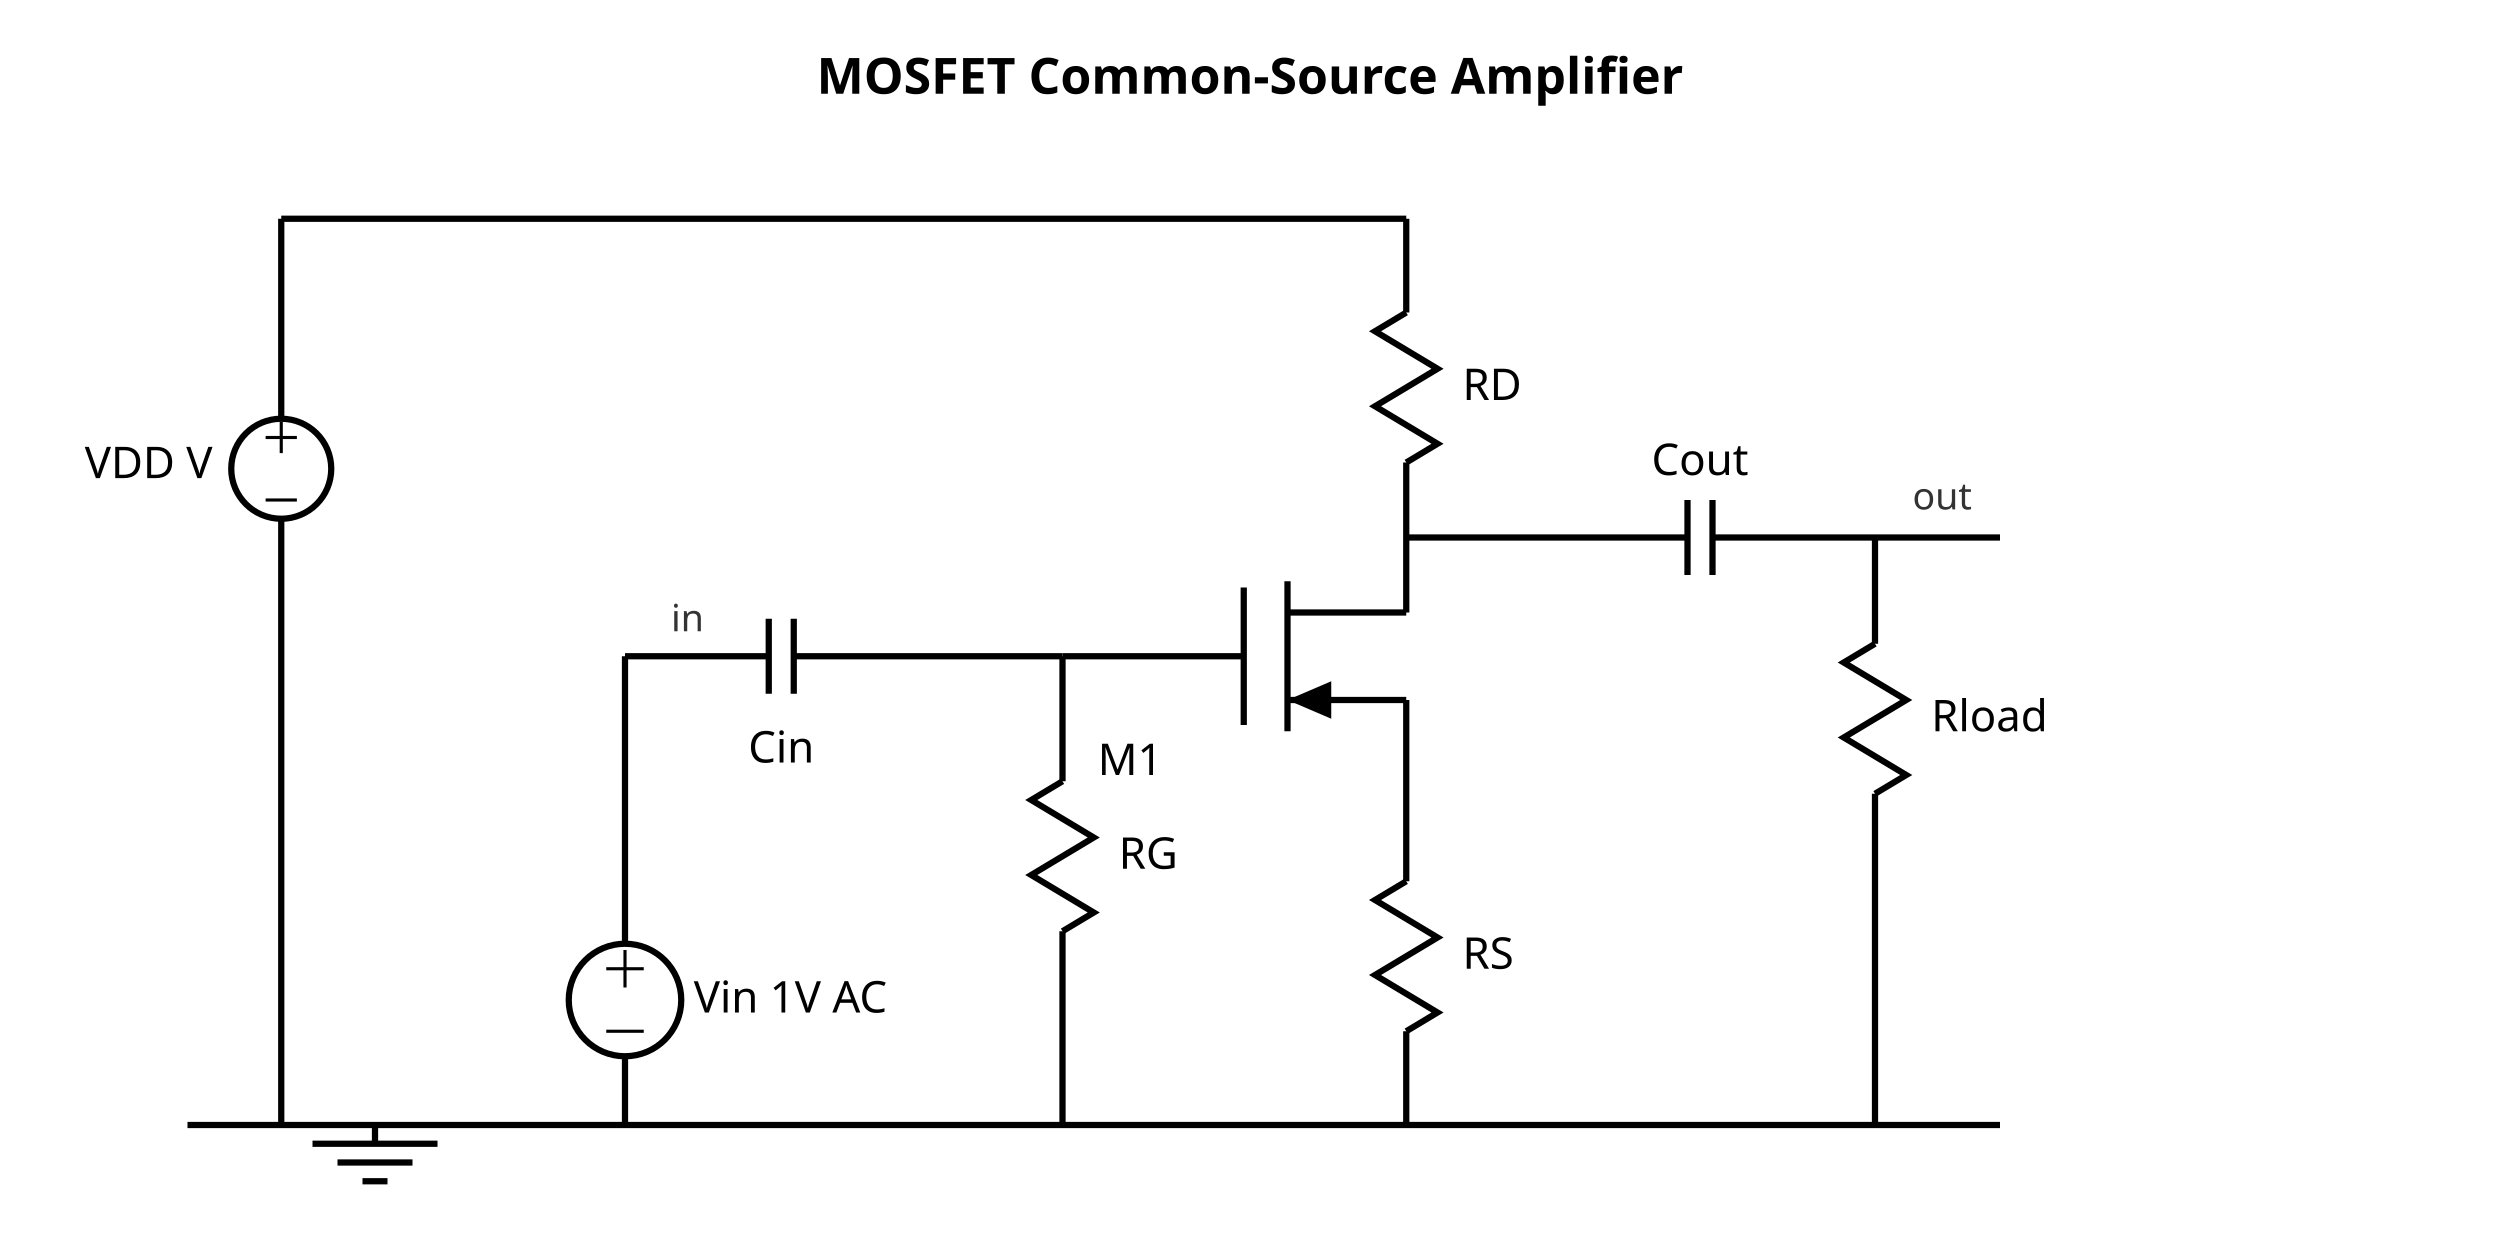
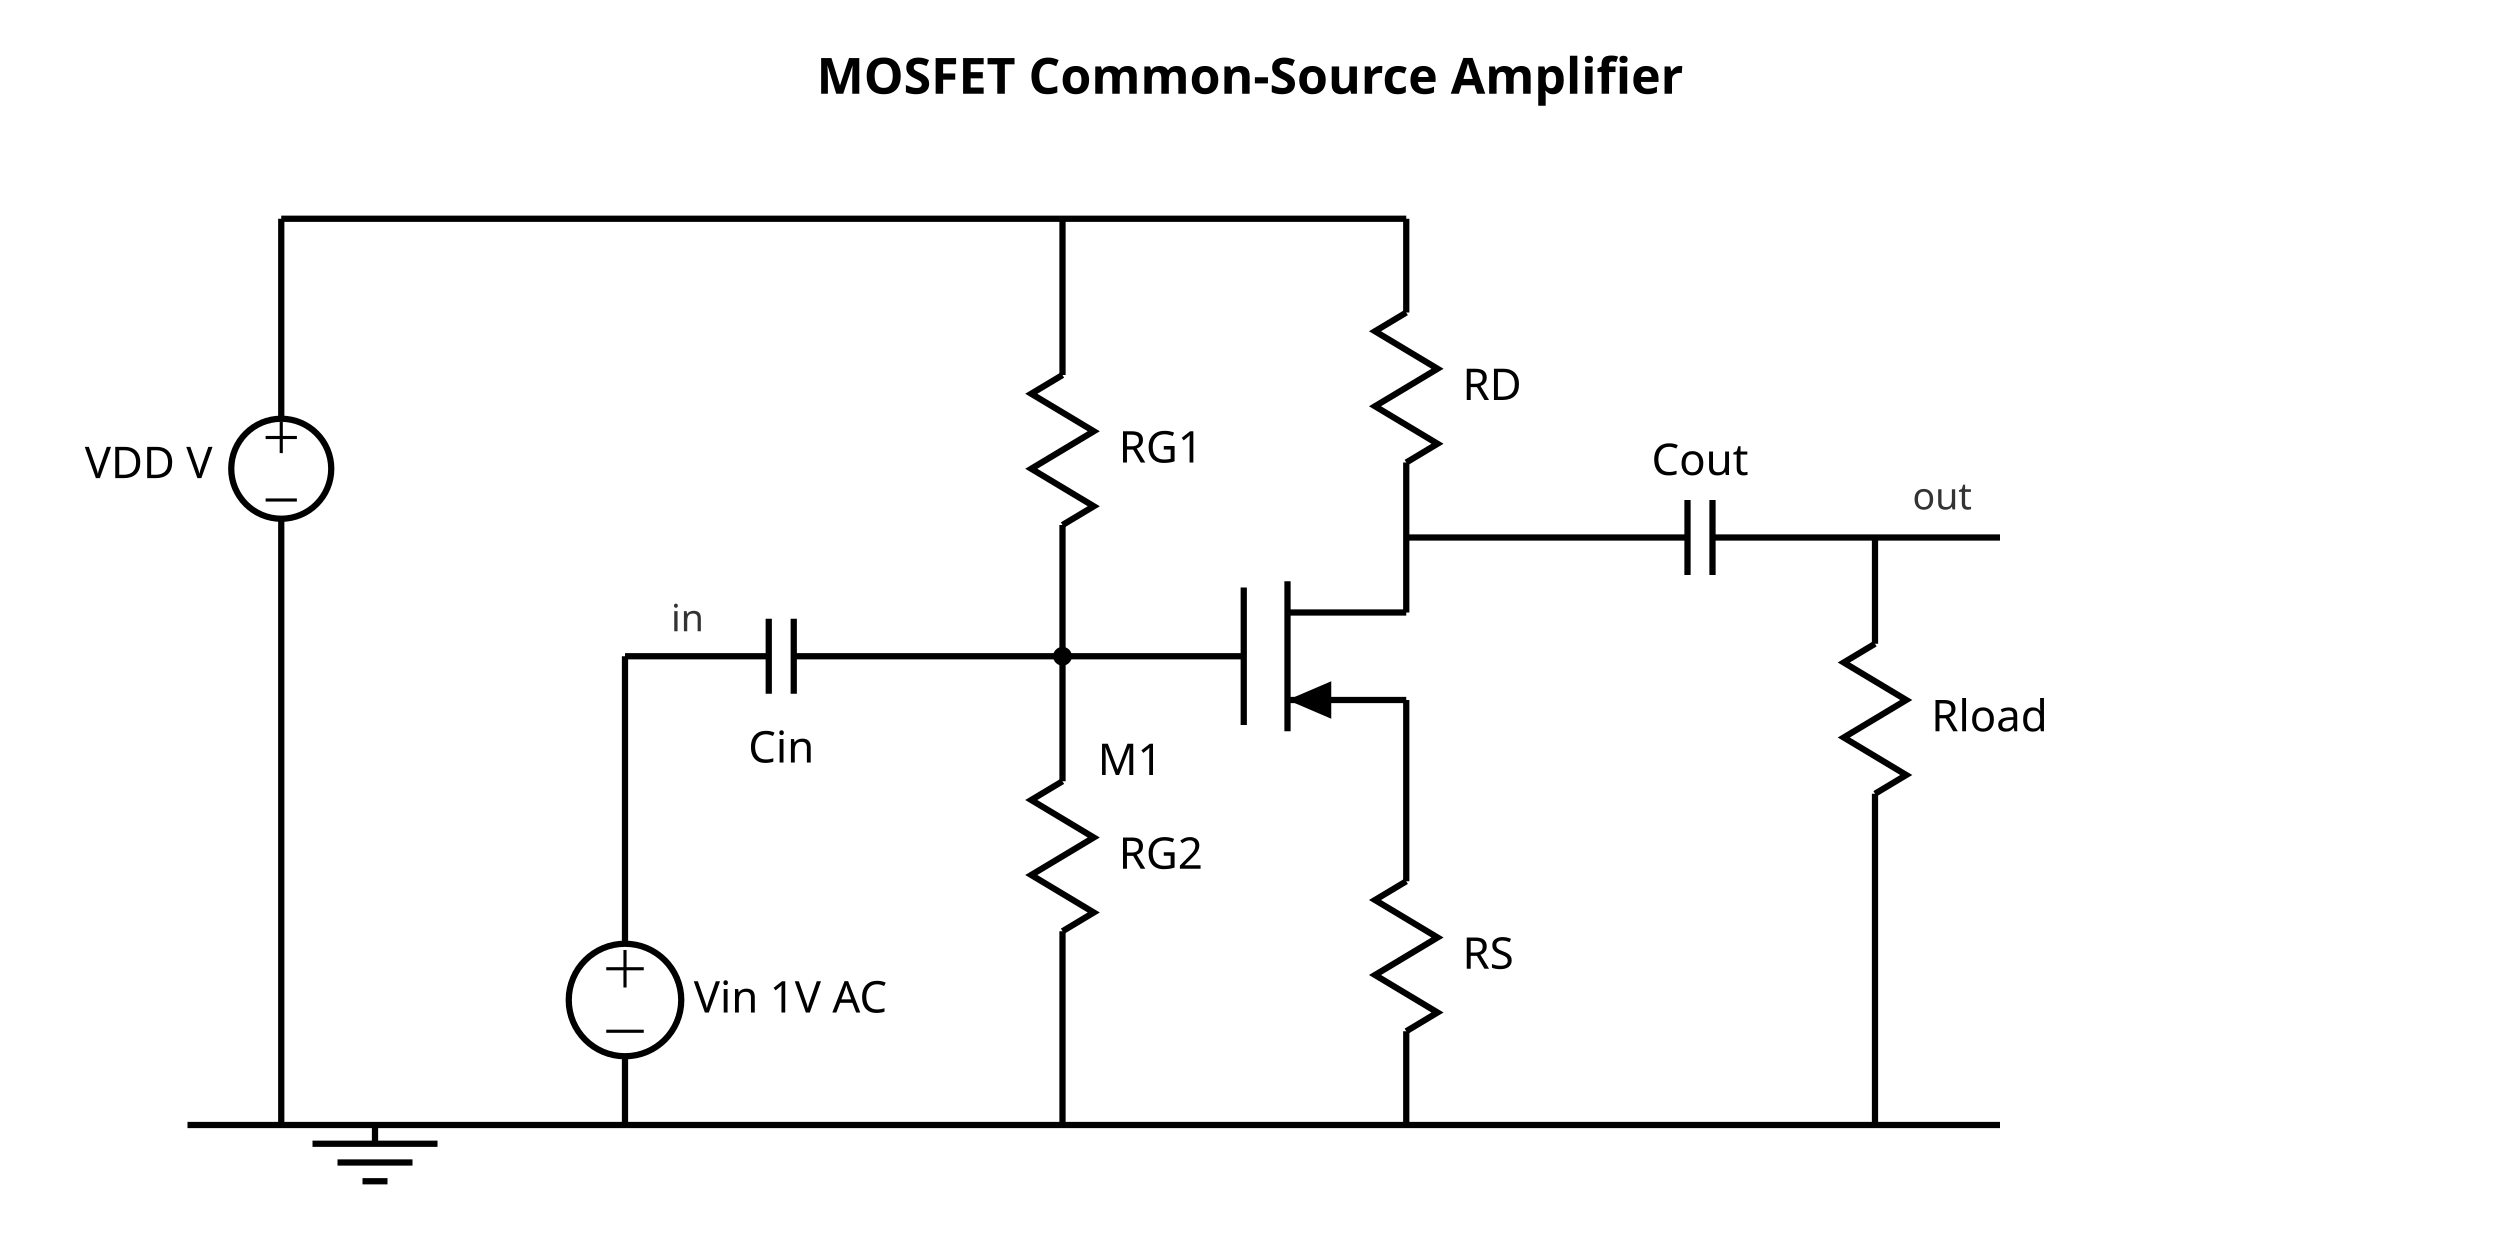
<svg xmlns="http://www.w3.org/2000/svg" viewBox="0 0 800 400" width="800" height="400">
  <style>
    text { font-family: sans-serif; font-size: 16px; fill: black; }
    .label { font-size: 14px; }
    .node { font-size: 12px; fill: #333; }
    .wire { stroke: black; stroke-width: 2; fill: none; }
    .sym { stroke: black; stroke-width: 2; fill: none; }
    .sym-filled { stroke: black; stroke-width: 2; fill: white; }
    .thin { stroke: black; stroke-width: 1; fill: none; }
  </style>
  <rect width="800" height="400" fill="white" />
  <text x="400" y="30" text-anchor="middle" font-size="18" font-weight="bold">MOSFET Common-Source Amplifier</text>
  <line class="wire" x1="90" y1="70" x2="450" y2="70" />
  <line class="wire" x1="60" y1="360" x2="640" y2="360" />
  <line class="wire" x1="120" y1="360" x2="120" y2="366" />
  <line class="wire" x1="100" y1="366" x2="140" y2="366" />
  <line class="wire" x1="108" y1="372" x2="132" y2="372" />
  <line class="wire" x1="116" y1="378" x2="124" y2="378" />
  <circle class="sym-filled" cx="90" cy="150" r="16" />
  <line class="thin" x1="85" y1="140" x2="95" y2="140" />
  <line class="thin" x1="90" y1="135" x2="90" y2="145" />
  <line class="thin" x1="85" y1="160" x2="95" y2="160" />
  <line class="wire" x1="90" y1="134" x2="90" y2="70" />
  <line class="wire" x1="90" y1="166" x2="90" y2="360" />
  <text id="slot-VDD" class="label" x="68" y="153" text-anchor="end">VDD V</text>
  <circle class="sym-filled" cx="200" cy="320" r="18" />
  <line class="thin" x1="194" y1="310" x2="206" y2="310" />
  <line class="thin" x1="200" y1="304" x2="200" y2="316" />
  <line class="thin" x1="194" y1="330" x2="206" y2="330" />
  <line class="wire" x1="200" y1="302" x2="200" y2="210" />
  <line class="wire" x1="200" y1="338" x2="200" y2="360" />
  <text id="slot-Vin" class="label" x="222" y="324" text-anchor="start">Vin 1V AC</text>
  <text id="slot-node-in" class="node" x="220" y="202" text-anchor="middle">in</text>
  <line class="wire" x1="200" y1="210" x2="246" y2="210" />
  <line class="wire" x1="246" y1="198" x2="246" y2="222" />
  <line class="wire" x1="254" y1="198" x2="254" y2="222" />
  <line class="wire" x1="254" y1="210" x2="340" y2="210" />
  <text class="label" x="250" y="244" text-anchor="middle" font-size="12">Cin</text>
+   <line class="wire" x1="340" y1="70" x2="340" y2="120" />
+   <polyline class="wire" points="340,120 330,126 350,138 330,150 350,162 340,168" />
+   <line class="wire" x1="340" y1="168" x2="340" y2="210" />
+   <text id="slot-RG1" class="label" x="358" y="148" text-anchor="start">RG1</text>
  <line class="wire" x1="340" y1="210" x2="398" y2="210" />
+   <circle cx="340" cy="210" r="3" fill="black" />
  <line class="wire" x1="340" y1="210" x2="340" y2="250" />
  <polyline class="wire" points="340,250 330,256 350,268 330,280 350,292 340,298" />
  <line class="wire" x1="340" y1="298" x2="340" y2="360" />
-   <text id="slot-RG" class="label" x="358" y="278" text-anchor="start">RG</text>
+   <text id="slot-RG2" class="label" x="358" y="278" text-anchor="start">RG2</text>
  <line class="wire" x1="398" y1="188" x2="398" y2="232" />
  <line class="wire" x1="412" y1="186" x2="412" y2="234" />
  <line class="wire" x1="412" y1="196" x2="450" y2="196" />
  <line class="wire" x1="412" y1="224" x2="450" y2="224" />
  <polygon points="412,224 426,218 426,230" fill="black" />
  <text id="slot-M1" class="label" x="372" y="248" text-anchor="end">M1</text>
  <line class="wire" x1="450" y1="70" x2="450" y2="100" />
  <polyline class="wire" points="450,100 440,106 460,118 440,130 460,142 450,148" />
  <line class="wire" x1="450" y1="148" x2="450" y2="196" />
  <text id="slot-RD" class="label" x="468" y="128" text-anchor="start">RD</text>
  <line class="wire" x1="450" y1="224" x2="450" y2="282" />
  <polyline class="wire" points="450,282 440,288 460,300 440,312 460,324 450,330" />
  <line class="wire" x1="450" y1="330" x2="450" y2="360" />
  <text id="slot-RS" class="label" x="468" y="310" text-anchor="start">RS</text>
  <line class="wire" x1="450" y1="172" x2="540" y2="172" />
  <line class="wire" x1="540" y1="160" x2="540" y2="184" />
  <line class="wire" x1="548" y1="160" x2="548" y2="184" />
  <line class="wire" x1="548" y1="172" x2="640" y2="172" />
  <text class="label" x="544" y="152" text-anchor="middle" font-size="12">Cout</text>
  <text id="slot-node-out" class="node" x="612" y="163" text-anchor="start">out</text>
  <line class="wire" x1="600" y1="172" x2="600" y2="206" />
  <polyline class="wire" points="600,206 590,212 610,224 590,236 610,248 600,254" />
  <line class="wire" x1="600" y1="254" x2="600" y2="360" />
  <text id="slot-Rload" class="label" x="618" y="234" text-anchor="start">Rload</text>
</svg>
